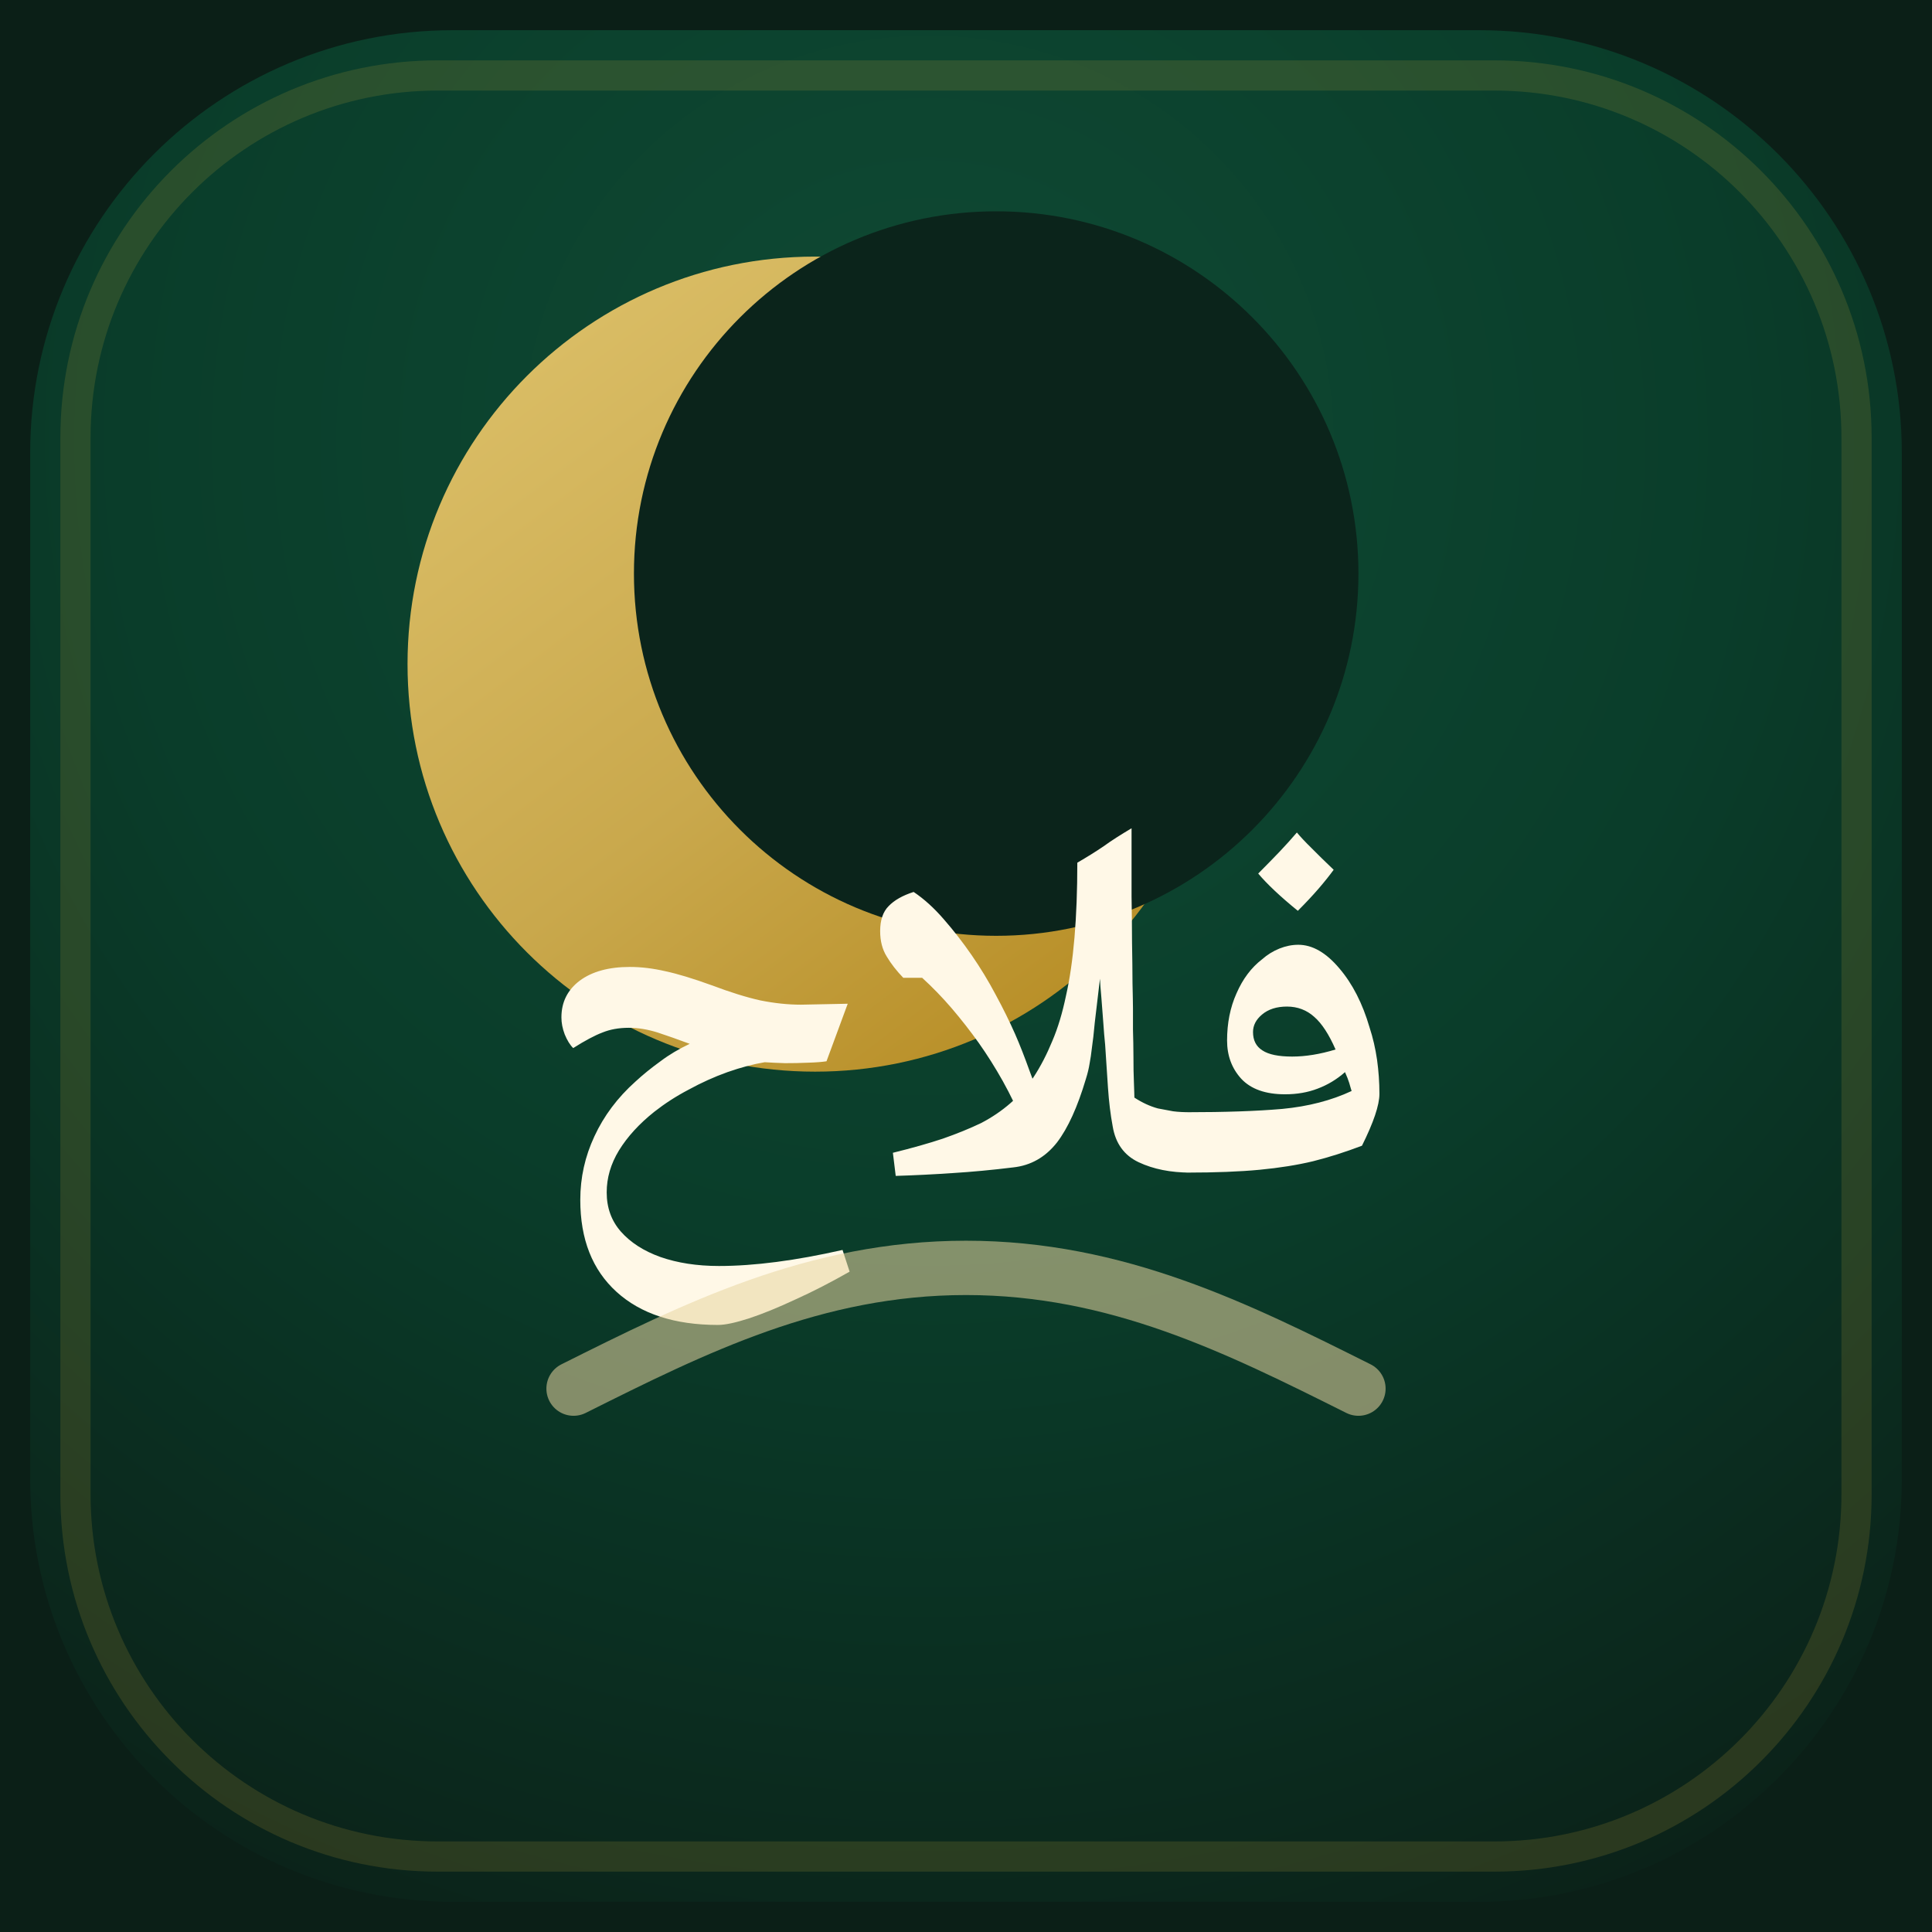
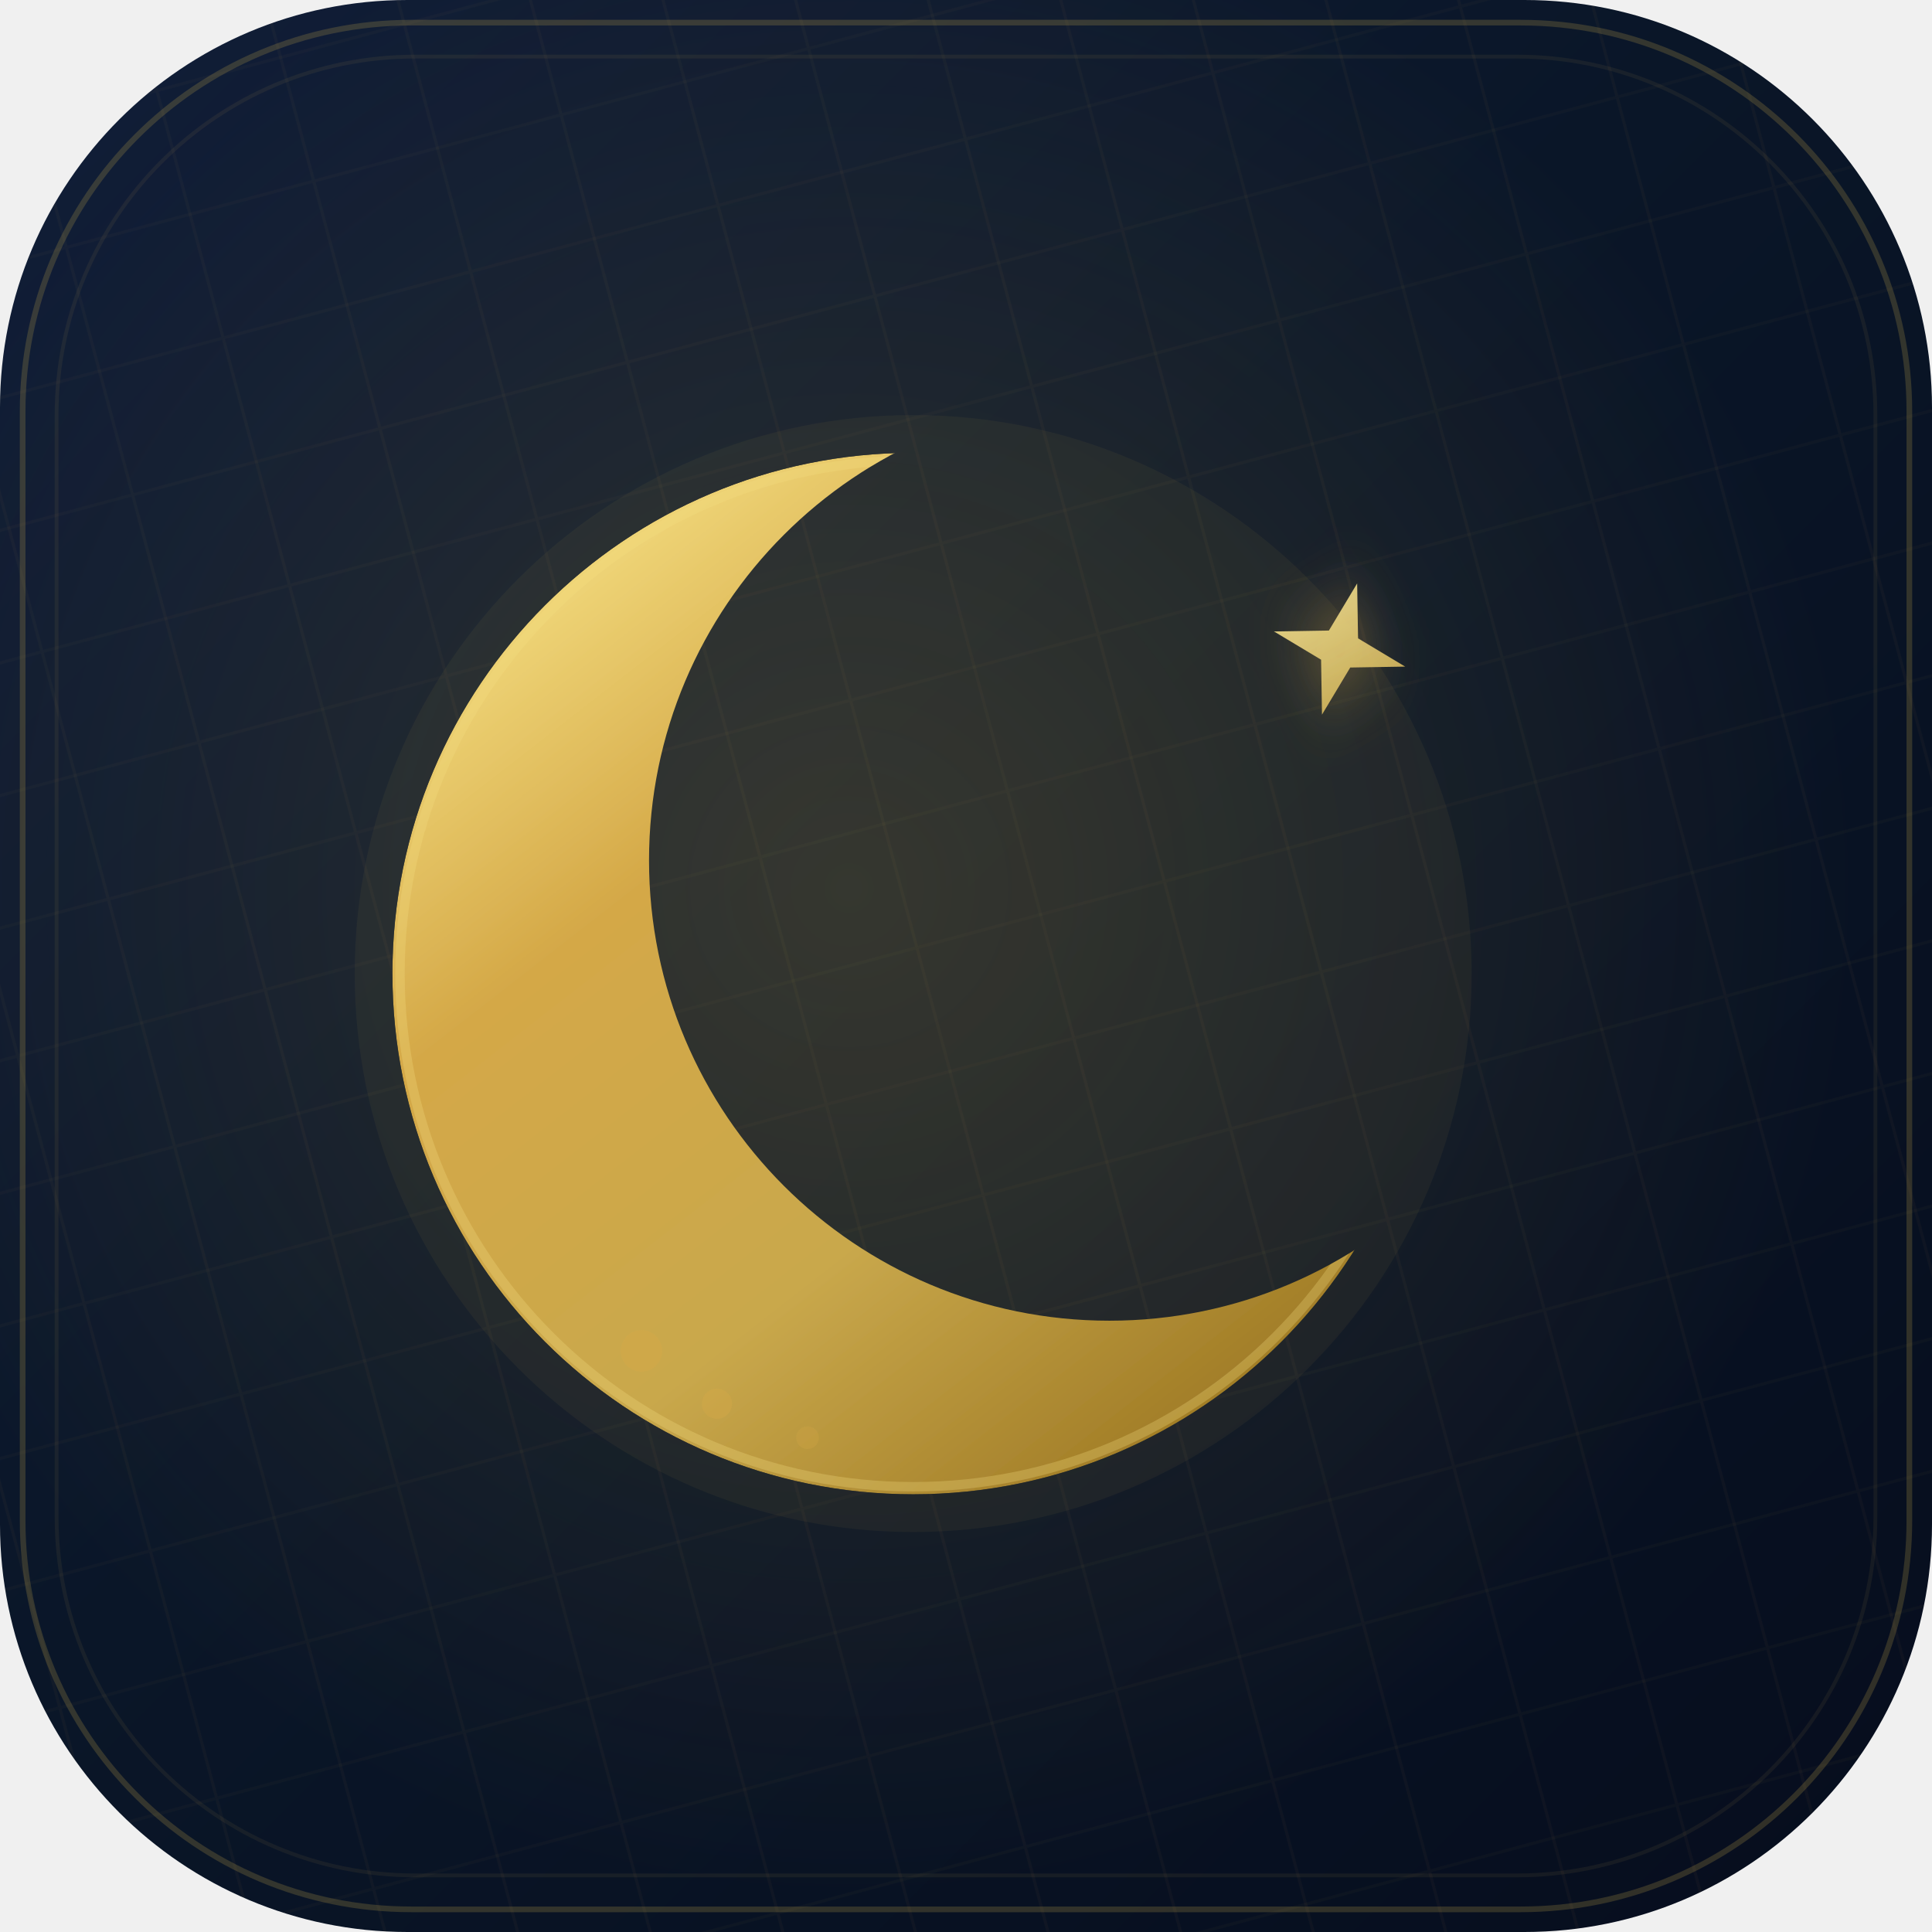
- <svg xmlns="http://www.w3.org/2000/svg" viewBox="0 0 64 64">
+ <svg xmlns="http://www.w3.org/2000/svg" viewBox="0 0 512 512">
  <defs>
-     <radialGradient id="bg" cx="48%" cy="22%" r="90%">
-       <stop offset="0%" stop-color="#0f4a34" />
-       <stop offset="48%" stop-color="#0a3d2a" />
-       <stop offset="100%" stop-color="#0b1f17" />
+     <linearGradient id="bgGrad" x1="0%" y1="0%" x2="100%" y2="100%">
+       <stop offset="0%" stop-color="#111e38" />
+       <stop offset="45%" stop-color="#0a1628" />
+       <stop offset="100%" stop-color="#060d1d" />
+     </linearGradient>
+     <radialGradient id="ambientGlow" cx="44%" cy="46%" r="52%">
+       <stop offset="0%" stop-color="#c9a84c" stop-opacity="0.18" />
+       <stop offset="100%" stop-color="#c9a84c" stop-opacity="0" />
    </radialGradient>
-     <linearGradient id="gold" x1="20%" y1="10%" x2="80%" y2="90%">
-       <stop offset="0%" stop-color="#d9bc64" />
-       <stop offset="55%" stop-color="#c9a84c" />
-       <stop offset="100%" stop-color="#b99029" />
+     <linearGradient id="goldCrescent" x1="15%" y1="5%" x2="85%" y2="95%">
+       <stop offset="0%" stop-color="#f5df82" />
+       <stop offset="30%" stop-color="#d4a847" />
+       <stop offset="65%" stop-color="#c9a84c" />
+       <stop offset="100%" stop-color="#9a7520" />
    </linearGradient>
+     <linearGradient id="starGold" x1="0%" y1="0%" x2="100%" y2="100%">
+       <stop offset="0%" stop-color="#f8e89a" />
+       <stop offset="100%" stop-color="#c9a84c" />
+     </linearGradient>
+     <mask id="crescentCut">
+       <rect width="512" height="512" fill="black" />
+       <circle cx="242" cy="258" r="138" fill="white" />
+       <circle cx="294" cy="228" r="122" fill="black" />
+     </mask>
+     <filter id="crescentGlow" x="-20%" y="-20%" width="140%" height="140%">
+       <feGaussianBlur in="SourceAlpha" stdDeviation="8" result="blur" />
+       <feFlood flood-color="#d4a847" flood-opacity="0.5" result="color" />
+       <feComposite in="color" in2="blur" operator="in" result="shadow" />
+       <feMerge>
+         <feMergeNode in="shadow" />
+         <feMergeNode in="SourceGraphic" />
+       </feMerge>
+     </filter>
+     <pattern id="geomPattern" x="0" y="0" width="48" height="48" patternUnits="userSpaceOnUse" patternTransform="rotate(30)">
+       <line x1="0" y1="0" x2="48" y2="48" stroke="rgba(201,168,76,0.04)" stroke-width="0.8" />
+       <line x1="48" y1="0" x2="0" y2="48" stroke="rgba(201,168,76,0.03)" stroke-width="0.8" />
+     </pattern>
+     <clipPath id="roundedSquare">
+       <rect width="512" height="512" rx="108" ry="108" />
+     </clipPath>
  </defs>
-   <rect width="64" height="64" fill="#0b1f17" />
-   <rect x="1" y="1" width="62" height="62" rx="14" fill="url(#bg)" />
-   <rect x="2.5" y="2.5" width="59" height="59" rx="12" fill="none" stroke="#d4af37" stroke-width="1" opacity="0.16" />
-   <circle cx="27" cy="22" r="13.5" fill="url(#gold)" />
-   <circle cx="33" cy="19" r="12" fill="#0b241b" />
-   <text x="32" y="39" text-anchor="middle" direction="rtl" unicode-bidi="bidi-override" font-family="Noto Naskh Arabic, serif" font-size="17" font-weight="700" fill="#fff8e7">فلاح</text>
-   <path d="M19 46c4-2 8-4 13-4 5 0 9 2 13 4" fill="none" stroke="#e7d5a1" stroke-width="1.8" stroke-linecap="round" opacity="0.55" />
+   <g clip-path="url(#roundedSquare)">
+     <rect width="512" height="512" fill="url(#bgGrad)" />
+     <rect width="512" height="512" fill="url(#geomPattern)" />
+     <rect width="512" height="512" fill="url(#ambientGlow)" />
+     <circle cx="242" cy="258" r="148" fill="#c9a84c" opacity="0.06" />
+     <circle cx="242" cy="258" r="138" fill="url(#goldCrescent)" mask="url(#crescentCut)" filter="url(#crescentGlow)" />
+     <circle cx="242" cy="258" r="136" fill="none" stroke="#f5df82" stroke-width="2.5" stroke-opacity="0.28" mask="url(#crescentCut)" />
+     <g transform="translate(355,172) rotate(15)" filter="url(#crescentGlow)">
+       <polygon points="0,-18 4,-4 18,0 4,4 0,18 -4,4 -18,0 -4,-4" fill="url(#starGold)" opacity="0.92" />
+     </g>
+     <circle cx="170" cy="358" r="5.5" fill="#d4a847" opacity="0.5" />
+     <circle cx="190" cy="372" r="4" fill="#d4a847" opacity="0.38" />
+     <circle cx="214" cy="381" r="3" fill="#d4a847" opacity="0.26" />
+     <rect x="6" y="6" width="500" height="500" rx="103" fill="none" stroke="#c9a84c" stroke-width="1.5" stroke-opacity="0.22" />
+     <rect x="15" y="15" width="482" height="482" rx="95" fill="none" stroke="#c9a84c" stroke-width="1" stroke-opacity="0.08" />
+   </g>
</svg>
